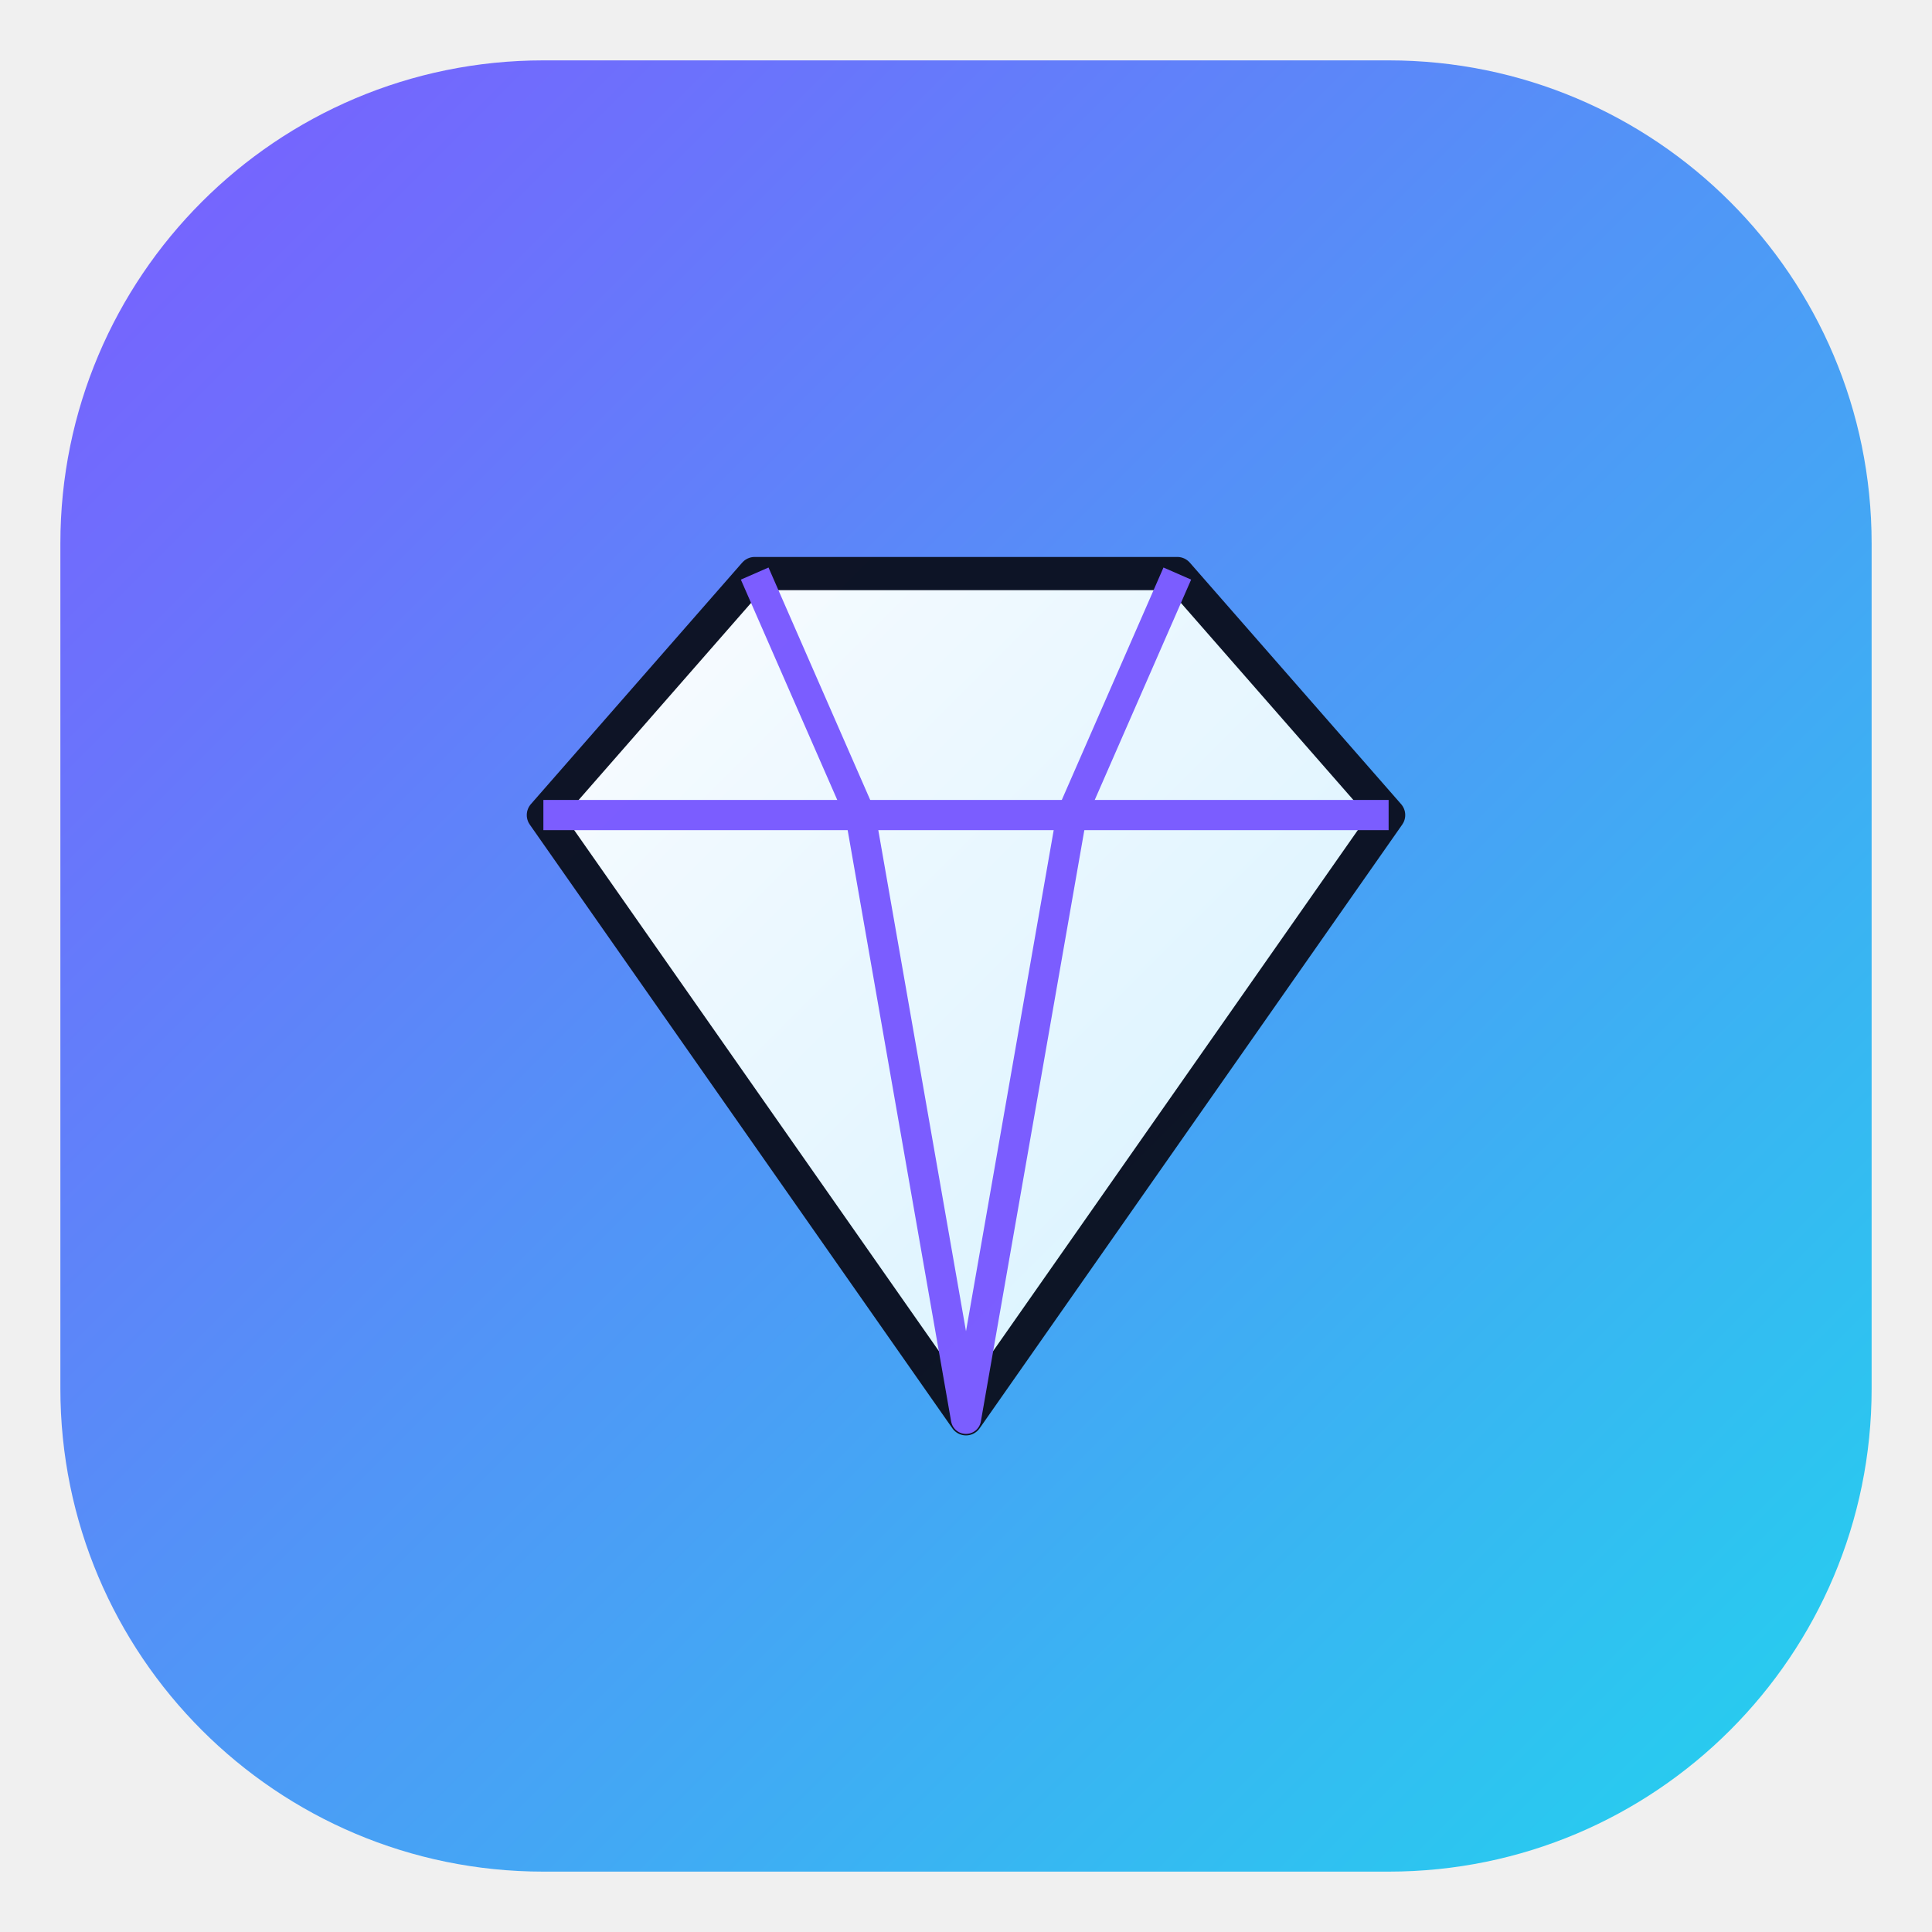
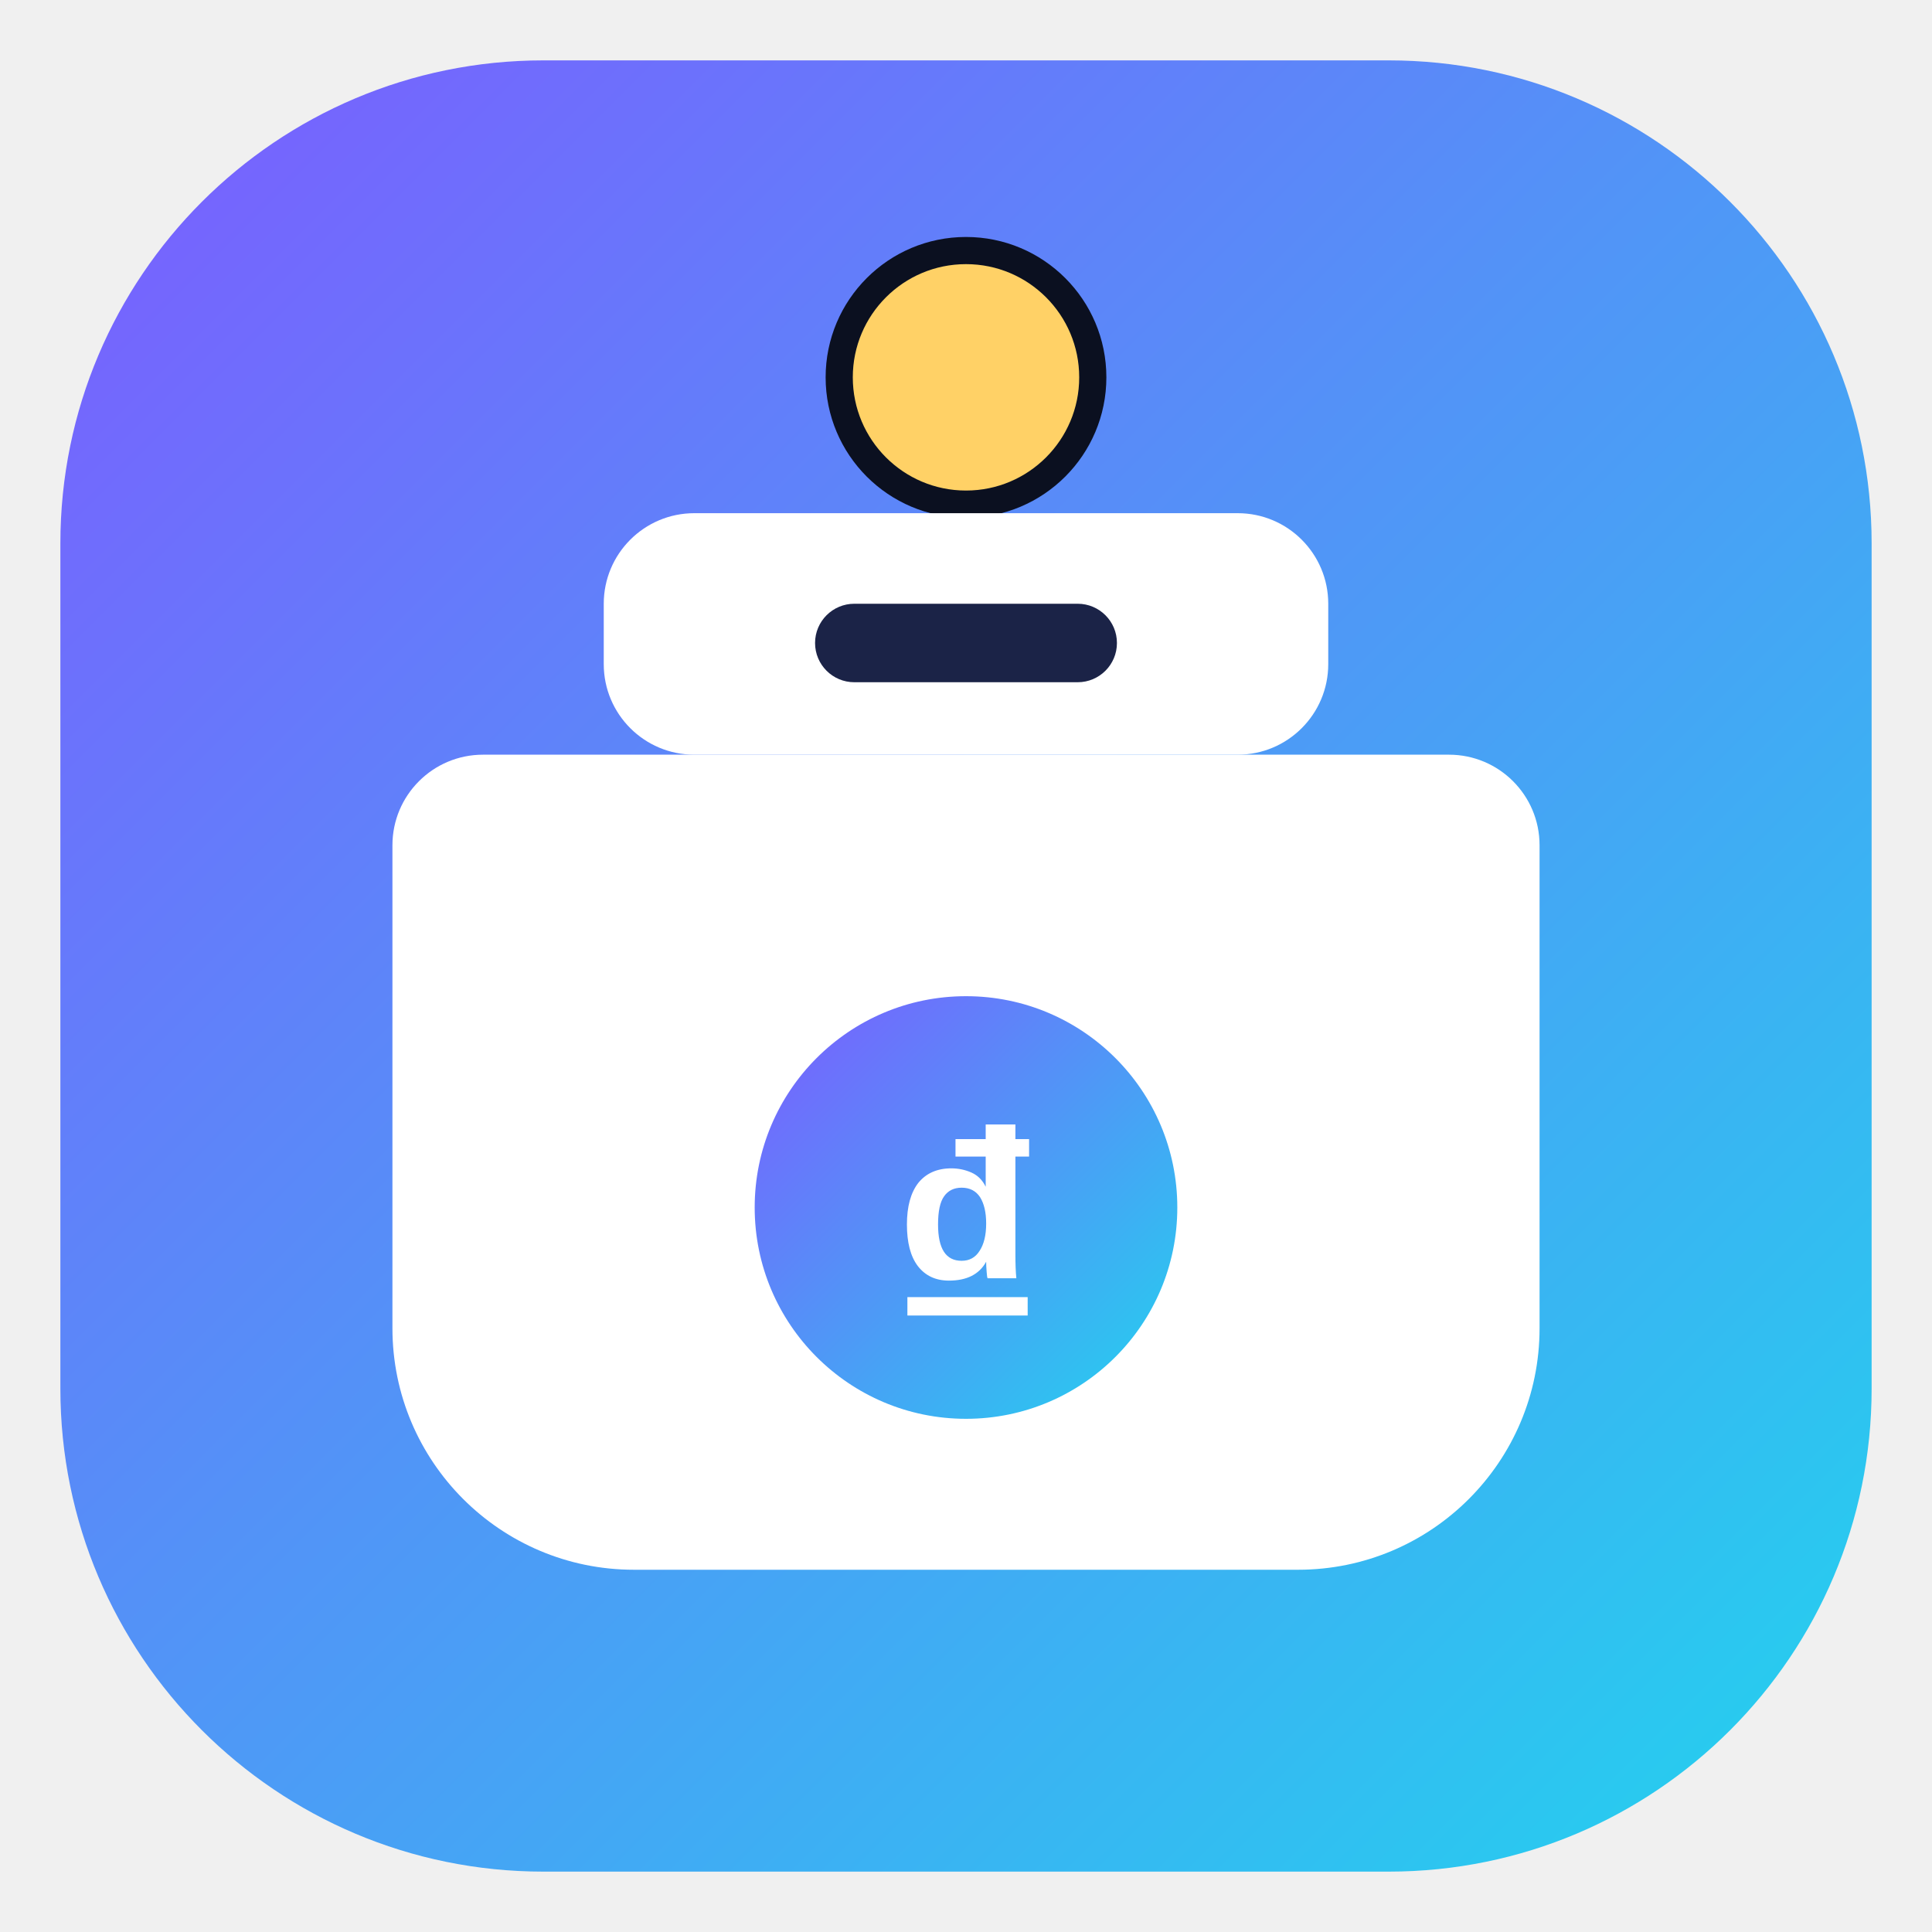
<svg xmlns="http://www.w3.org/2000/svg" viewBox="0 0 64 64" width="64" height="64">
  <defs>
    <linearGradient id="bg" x1="0" y1="0" x2="1" y2="1">
      <stop offset="0" stop-color="#7c5cff" />
      <stop offset="1" stop-color="#22d3ee" />
    </linearGradient>
-     <linearGradient id="gem" x1="0" y1="0" x2="1" y2="1">
-       <stop offset="0" stop-color="#ffffff" />
-       <stop offset="1" stop-color="#d7f4ff" />
-     </linearGradient>
  </defs>
  <rect x="2" y="2" width="60" height="60" rx="16" fill="url(#bg)" />
-   <g transform="translate(32 33)" fill="url(#gem)" stroke="#0b1020" stroke-width="1.1" stroke-linejoin="round" opacity="0.97">
-     <path d="M-14 -6 L-7 -14 L7 -14 L14 -6 L0 14 Z" />
-     <path d="M-14 -6 L14 -6" fill="none" stroke="#7c5cff" stroke-width="1" />
-     <path d="M-7 -14 L-3.5 -6 L0 14 L3.5 -6 L7 -14" fill="none" stroke="#7c5cff" stroke-width="1" />
-   </g>
+   <circle cx="32" cy="12.5" r="4.2" fill="#ffd166" stroke="#0b1020" stroke-width="0.9" />
+   <rect x="20" y="17" width="24" height="8" rx="3" fill="#ffffff" />
+   <rect x="27" y="20" width="10" height="2.6" rx="1.3" fill="#1b2347" />
+   <path d="M16 25 h32 a3 3 0 0 1 3 3 v16 a8 8 0 0 1 -8 8 H21 a8 8 0 0 1 -8 -8 V28 a3 3 0 0 1 3 -3 z" fill="#ffffff" />
+   <circle cx="32" cy="40" r="7" fill="url(#bg)" />
+   <text x="32" y="44.5" text-anchor="middle" font-family="Arial, sans-serif" font-weight="700" font-size="10" fill="#ffffff">₫</text>
</svg>
